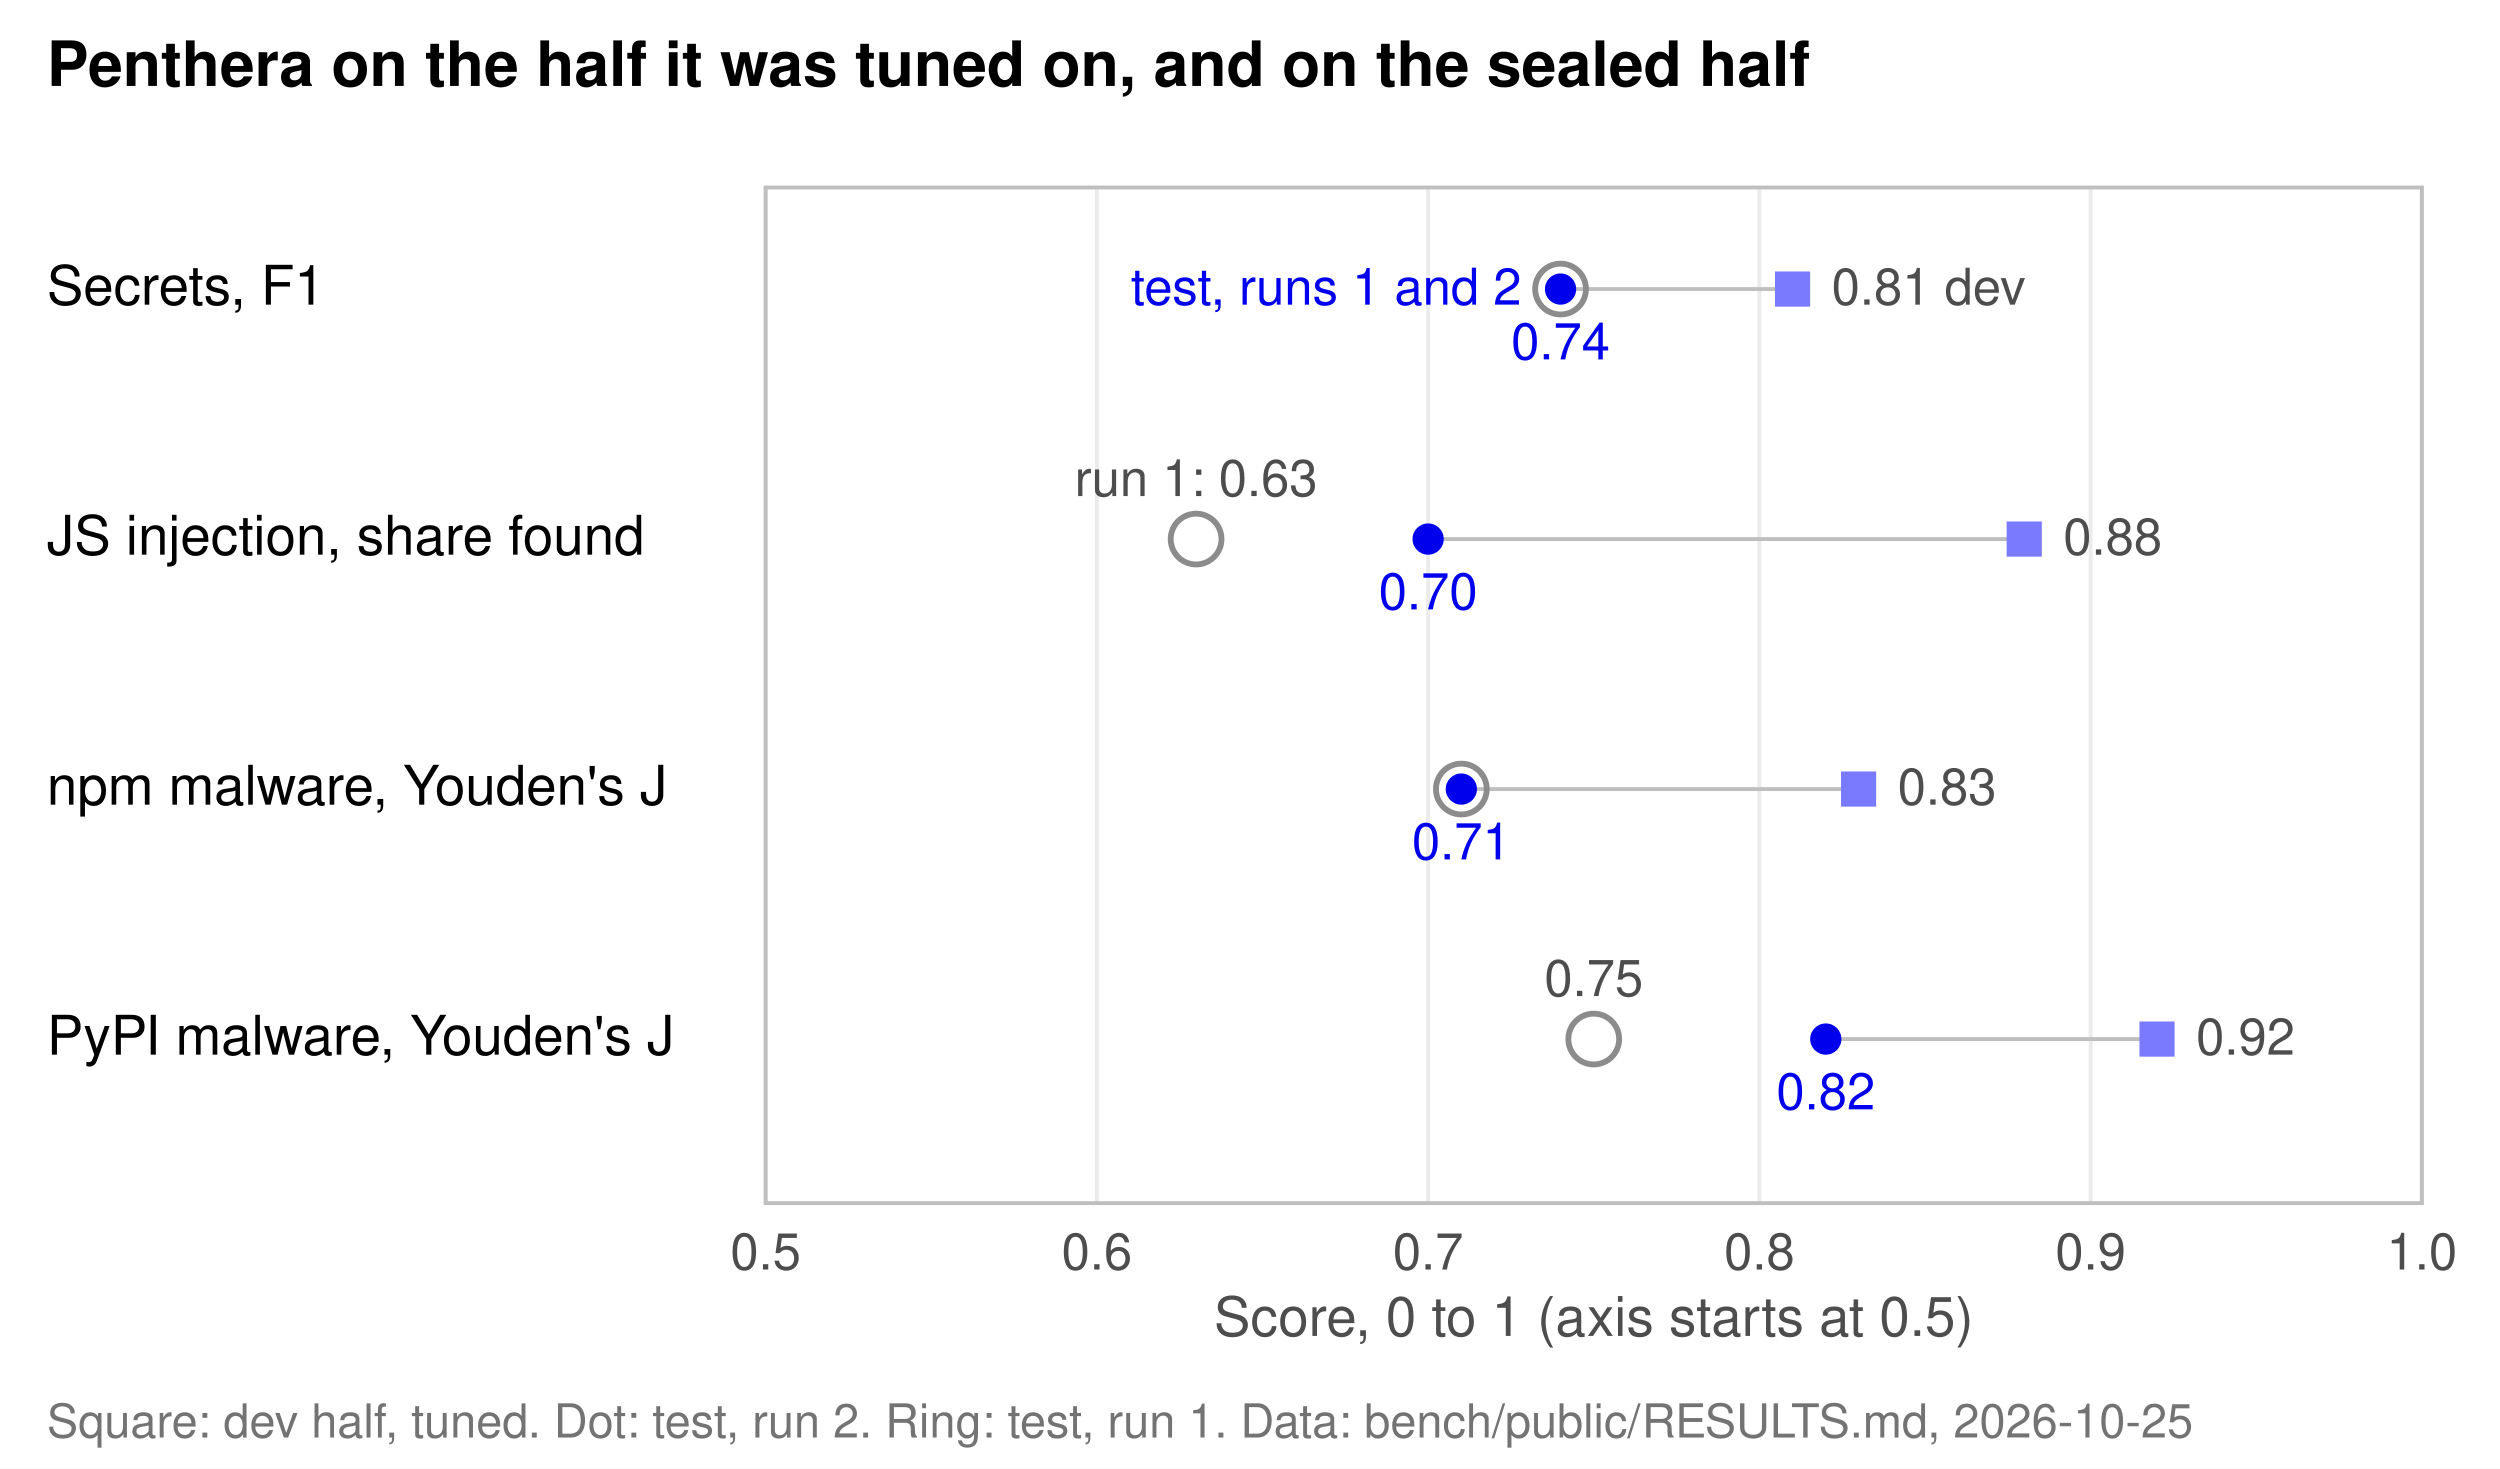
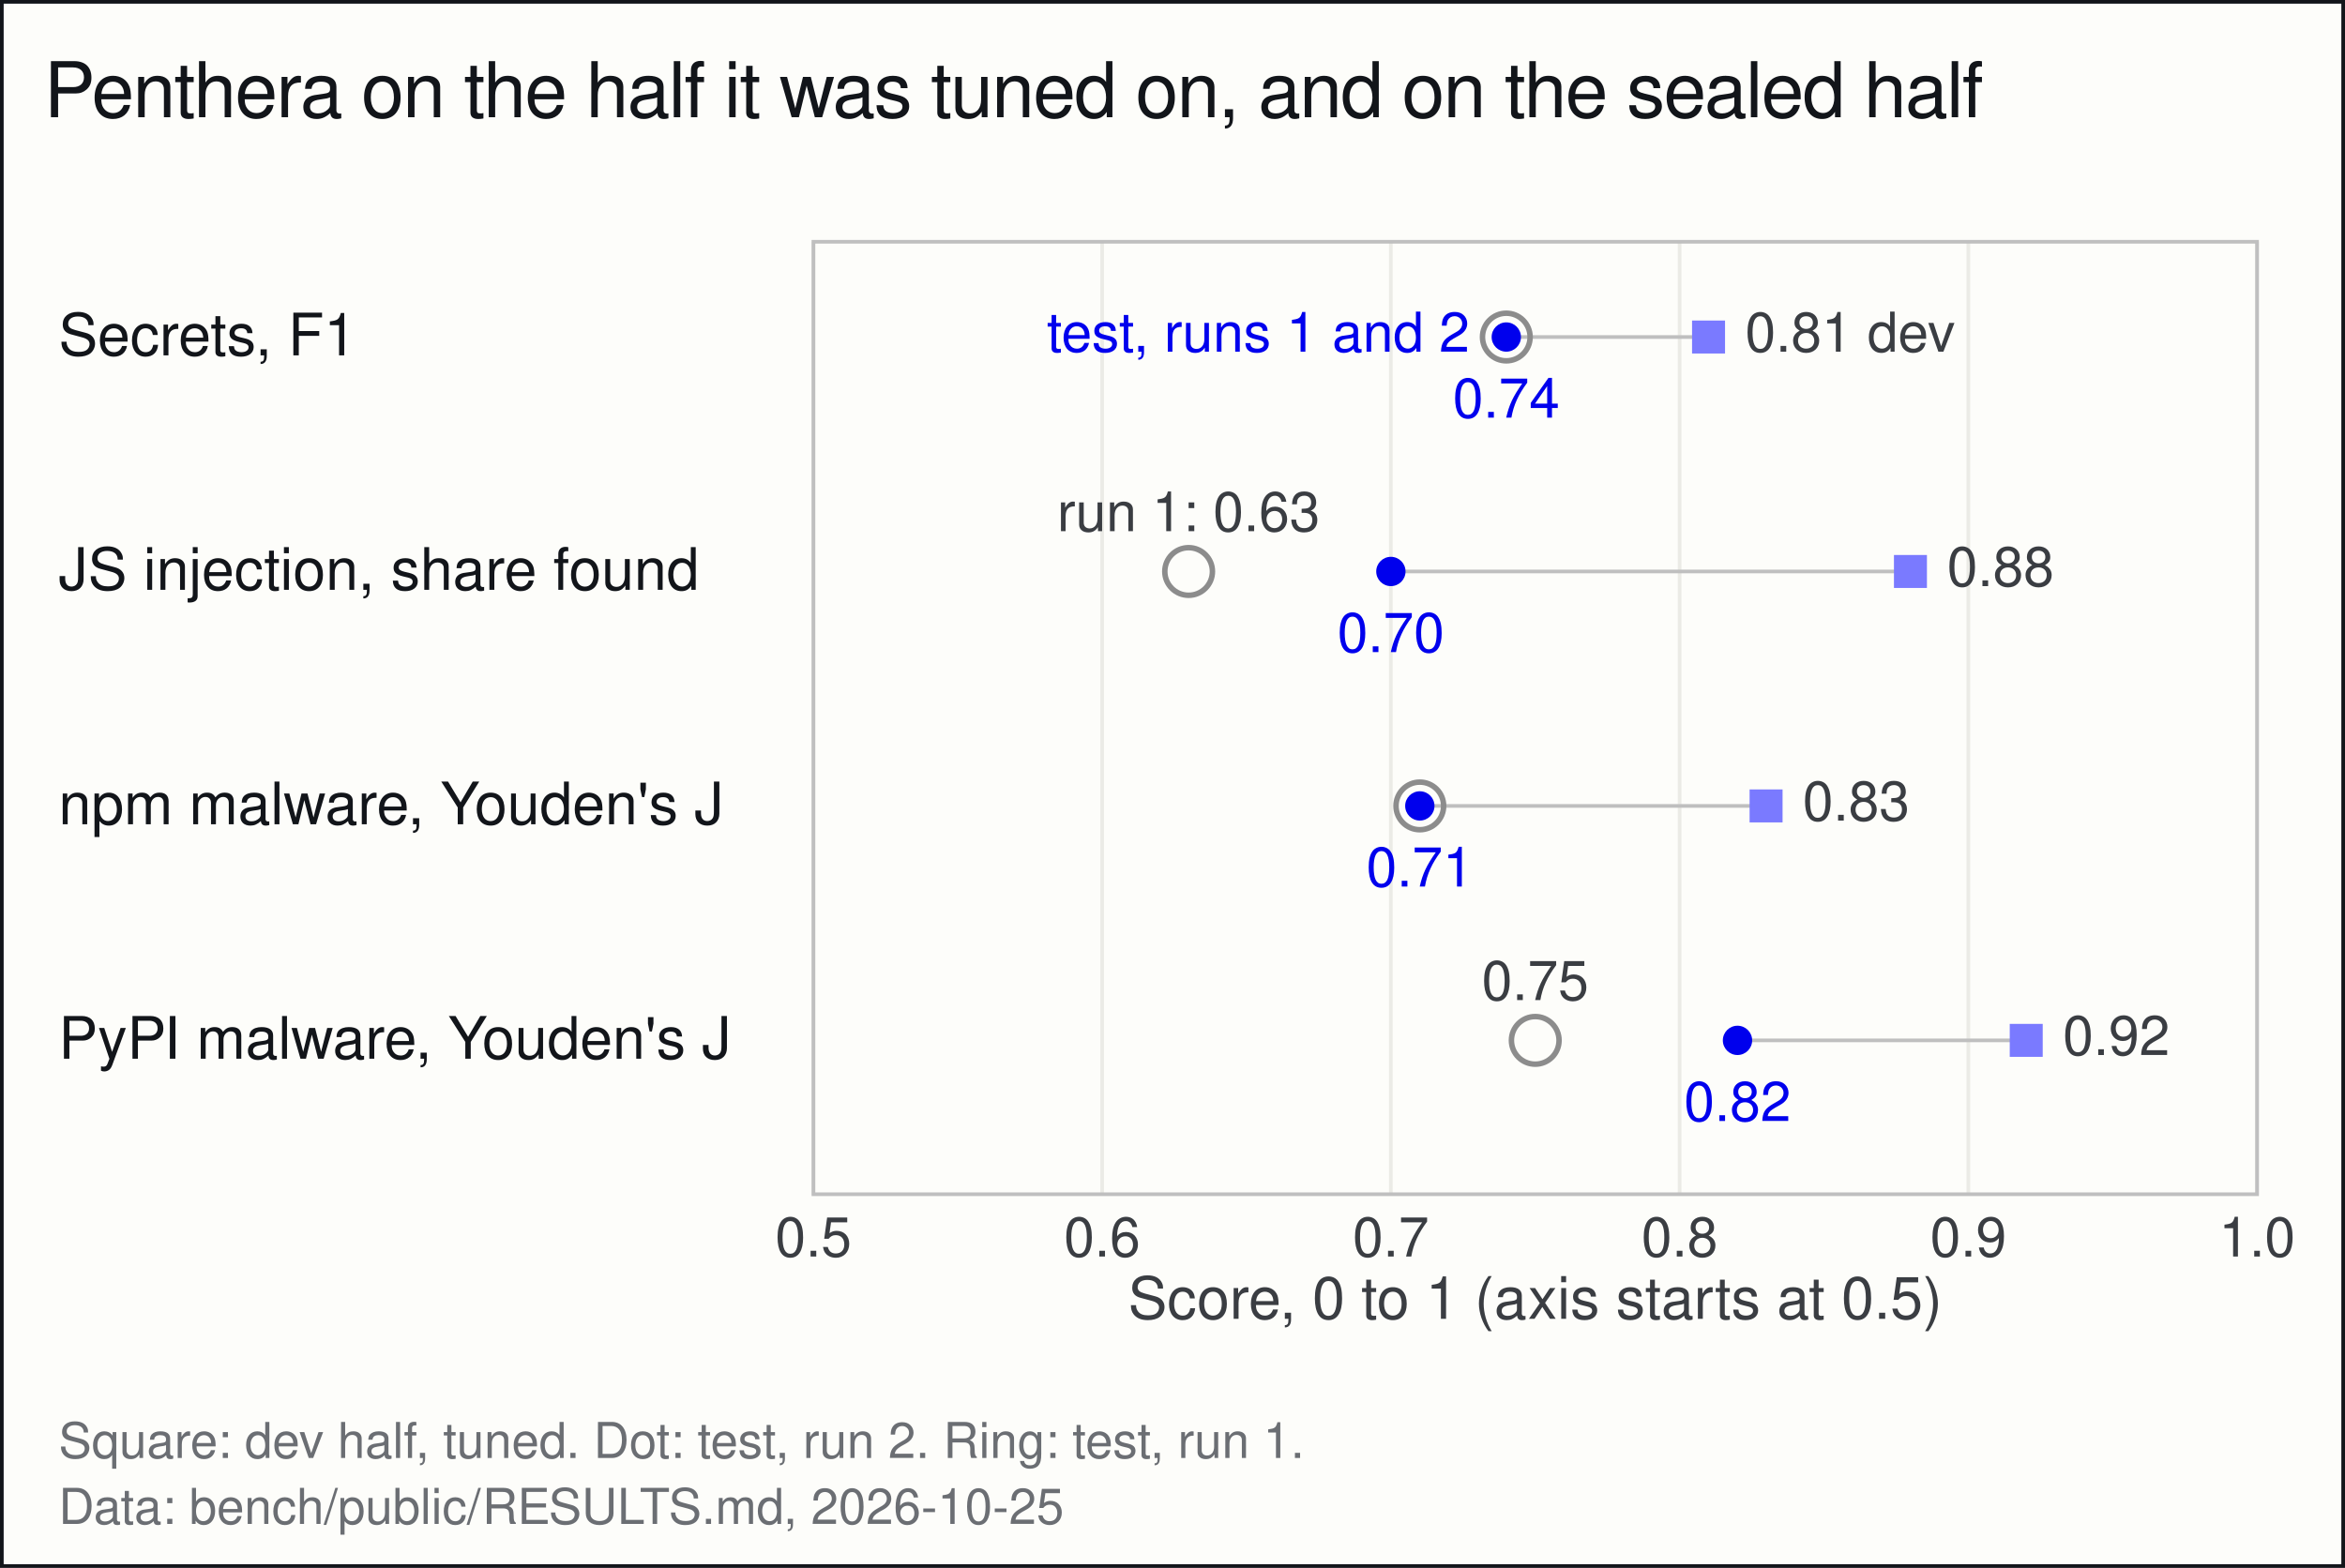
- <svg xmlns="http://www.w3.org/2000/svg" viewBox="0 0 640 376" width="640" height="376" role="img" aria-labelledby="t d" font-family="Helvetica, Arial, sans-serif">
-   <rect width="640" height="376" fill="#ffffff" />
-   <text x="12" y="22" font-size="16" font-weight="bold" fill="#000000">Penthera on the half it was tuned on, and on the sealed half</text>
-   <line x1="196" y1="48" x2="196" y2="308" stroke="#ebebeb" />
-   <text x="196" y="325" font-size="13" fill="#4d4d4d" text-anchor="middle">0.5</text>
-   <line x1="280.8" y1="48" x2="280.8" y2="308" stroke="#ebebeb" />
-   <text x="280.8" y="325" font-size="13" fill="#4d4d4d" text-anchor="middle">0.6</text>
-   <line x1="365.6" y1="48" x2="365.6" y2="308" stroke="#ebebeb" />
-   <text x="365.6" y="325" font-size="13" fill="#4d4d4d" text-anchor="middle">0.7</text>
-   <line x1="450.4" y1="48" x2="450.4" y2="308" stroke="#ebebeb" />
-   <text x="450.4" y="325" font-size="13" fill="#4d4d4d" text-anchor="middle">0.8</text>
-   <line x1="535.2" y1="48" x2="535.2" y2="308" stroke="#ebebeb" />
-   <text x="535.2" y="325" font-size="13" fill="#4d4d4d" text-anchor="middle">0.9</text>
-   <line x1="620" y1="48" x2="620" y2="308" stroke="#ebebeb" />
-   <text x="620" y="325" font-size="13" fill="#4d4d4d" text-anchor="middle">1.0</text>
-   <rect x="196" y="48" width="424" height="260" fill="none" stroke="#bfbfbf" />
-   <text x="408" y="342" font-size="14" fill="#4d4d4d" text-anchor="middle">Score, 0 to 1 (axis starts at 0.5)</text>
-   <text x="12" y="78" font-size="14" fill="#000000">Secrets, F1</text>
-   <line x1="399.52" y1="74" x2="458.88" y2="74" stroke="#bfbfbf" stroke-width="1" />
+ <svg xmlns="http://www.w3.org/2000/svg" viewBox="0 0 640 428" width="640" height="428" role="img" aria-labelledby="t d" font-family="'Helvetica Neue', Helvetica, Arial, sans-serif">
+   <rect x="0.5" y="0.5" width="639" height="427" fill="#fdfdfa" stroke="#12151a" />
+   <text x="12" y="32" font-size="21" font-weight="500" letter-spacing="-0.4" fill="#12151a">Penthera on the half it was tuned on, and on the sealed half</text>
+   <line x1="222" y1="66" x2="222" y2="326" stroke="#ebebe6" />
+   <text x="222" y="343" font-size="15" fill="#3a3d42" text-anchor="middle">0.5</text>
+   <line x1="300.8" y1="66" x2="300.8" y2="326" stroke="#ebebe6" />
+   <text x="300.8" y="343" font-size="15" fill="#3a3d42" text-anchor="middle">0.6</text>
+   <line x1="379.6" y1="66" x2="379.6" y2="326" stroke="#ebebe6" />
+   <text x="379.6" y="343" font-size="15" fill="#3a3d42" text-anchor="middle">0.7</text>
+   <line x1="458.4" y1="66" x2="458.4" y2="326" stroke="#ebebe6" />
+   <text x="458.4" y="343" font-size="15" fill="#3a3d42" text-anchor="middle">0.8</text>
+   <line x1="537.2" y1="66" x2="537.2" y2="326" stroke="#ebebe6" />
+   <text x="537.2" y="343" font-size="15" fill="#3a3d42" text-anchor="middle">0.9</text>
+   <line x1="616" y1="66" x2="616" y2="326" stroke="#ebebe6" />
+   <text x="616" y="343" font-size="15" fill="#3a3d42" text-anchor="middle">1.0</text>
+   <rect x="222" y="66" width="394" height="260" fill="none" stroke="#bfbfbf" />
+   <text x="419" y="360" font-size="16" fill="#3a3d42" text-anchor="middle">Score, 0 to 1 (axis starts at 0.5)</text>
+   <text x="16" y="97" font-size="16" fill="#12151a">Secrets, F1</text>
+   <line x1="411.12" y1="92" x2="466.28" y2="92" stroke="#bfbfbf" stroke-width="1" />
  <g>
-     <rect x="454.4" y="69.5" width="9" height="9" fill="#7A7AFF" />
-     <circle cx="399.5" cy="74" r="6.5" fill="none" stroke="#8c8c8c" stroke-width="1.5" />
-     <circle cx="399.5" cy="74" r="4" fill="#0000ED" />
+     <rect x="461.8" y="87.5" width="9" height="9" fill="#7A7AFF" />
+     <circle cx="411.1" cy="92" r="6.5" fill="none" stroke="#8c8c8c" stroke-width="1.5" />
+     <circle cx="411.1" cy="92" r="4" fill="#0000ED" />
  </g>
-   <text x="399.5" y="92" font-size="13" fill="#0000ED" text-anchor="middle">0.74</text>
-   <text x="389.5" y="78" font-size="13" fill="#0000ED" text-anchor="end">test, runs 1 and 2</text>
-   <text x="468.9" y="78" font-size="13" fill="#4d4d4d" text-anchor="start">0.81 dev</text>
-   <text x="12" y="142" font-size="14" fill="#000000">JS injection, share found</text>
-   <line x1="365.6" y1="138" x2="518.24" y2="138" stroke="#bfbfbf" stroke-width="1" />
+   <text x="411.1" y="114" font-size="15" fill="#0000ED" text-anchor="middle">0.74</text>
+   <text x="401.1" y="96" font-size="15" fill="#0000ED" text-anchor="end">test, runs 1 and 2</text>
+   <text x="476.3" y="96" font-size="15" fill="#3a3d42" text-anchor="start">0.81 dev</text>
+   <text x="16" y="161" font-size="16" fill="#12151a">JS injection, share found</text>
+   <line x1="379.6" y1="156" x2="521.44" y2="156" stroke="#bfbfbf" stroke-width="1" />
  <g>
-     <rect x="513.7" y="133.5" width="9" height="9" fill="#7A7AFF" />
-     <circle cx="306.2" cy="138" r="6.5" fill="none" stroke="#8c8c8c" stroke-width="1.5" />
-     <circle cx="365.6" cy="138" r="4" fill="#0000ED" />
+     <rect x="516.9" y="151.5" width="9" height="9" fill="#7A7AFF" />
+     <circle cx="324.4" cy="156" r="6.5" fill="none" stroke="#8c8c8c" stroke-width="1.5" />
+     <circle cx="379.6" cy="156" r="4" fill="#0000ED" />
  </g>
-   <text x="365.6" y="156" font-size="13" fill="#0000ED" text-anchor="middle">0.70</text>
-   <text x="306.2" y="127" font-size="13" fill="#4d4d4d" text-anchor="middle">run 1: 0.63</text>
-   <text x="528.2" y="142" font-size="13" fill="#4d4d4d" text-anchor="start">0.88</text>
-   <text x="12" y="206" font-size="14" fill="#000000">npm malware, Youden's J</text>
-   <line x1="374.08" y1="202" x2="475.84" y2="202" stroke="#bfbfbf" stroke-width="1" />
+   <text x="379.6" y="178" font-size="15" fill="#0000ED" text-anchor="middle">0.70</text>
+   <text x="324.4" y="145" font-size="15" fill="#3a3d42" text-anchor="middle">run 1: 0.63</text>
+   <text x="531.4" y="160" font-size="15" fill="#3a3d42" text-anchor="start">0.88</text>
+   <text x="16" y="225" font-size="16" fill="#12151a">npm malware, Youden's J</text>
+   <line x1="387.48" y1="220" x2="482.04" y2="220" stroke="#bfbfbf" stroke-width="1" />
  <g>
-     <rect x="471.3" y="197.5" width="9" height="9" fill="#7A7AFF" />
-     <circle cx="374.1" cy="202" r="6.5" fill="none" stroke="#8c8c8c" stroke-width="1.5" />
-     <circle cx="374.1" cy="202" r="4" fill="#0000ED" />
+     <rect x="477.5" y="215.5" width="9" height="9" fill="#7A7AFF" />
+     <circle cx="387.5" cy="220" r="6.5" fill="none" stroke="#8c8c8c" stroke-width="1.5" />
+     <circle cx="387.5" cy="220" r="4" fill="#0000ED" />
  </g>
-   <text x="374.1" y="220" font-size="13" fill="#0000ED" text-anchor="middle">0.71</text>
-   <text x="485.8" y="206" font-size="13" fill="#4d4d4d" text-anchor="start">0.83</text>
-   <text x="12" y="270" font-size="14" fill="#000000">PyPI malware, Youden's J</text>
-   <line x1="467.36" y1="266" x2="552.16" y2="266" stroke="#bfbfbf" stroke-width="1" />
+   <text x="387.5" y="242" font-size="15" fill="#0000ED" text-anchor="middle">0.71</text>
+   <text x="492.0" y="224" font-size="15" fill="#3a3d42" text-anchor="start">0.83</text>
+   <text x="16" y="289" font-size="16" fill="#12151a">PyPI malware, Youden's J</text>
+   <line x1="474.16" y1="284" x2="552.96" y2="284" stroke="#bfbfbf" stroke-width="1" />
  <g>
-     <rect x="547.7" y="261.5" width="9" height="9" fill="#7A7AFF" />
-     <circle cx="408.0" cy="266" r="6.5" fill="none" stroke="#8c8c8c" stroke-width="1.5" />
-     <circle cx="467.4" cy="266" r="4" fill="#0000ED" />
+     <rect x="548.5" y="279.5" width="9" height="9" fill="#7A7AFF" />
+     <circle cx="419.0" cy="284" r="6.5" fill="none" stroke="#8c8c8c" stroke-width="1.5" />
+     <circle cx="474.2" cy="284" r="4" fill="#0000ED" />
  </g>
-   <text x="467.4" y="284" font-size="13" fill="#0000ED" text-anchor="middle">0.82</text>
-   <text x="408.0" y="255" font-size="13" fill="#4d4d4d" text-anchor="middle">0.75</text>
-   <text x="562.2" y="270" font-size="13" fill="#4d4d4d" text-anchor="start">0.92</text>
-   <text x="12" y="368" font-size="12" fill="#737373">Square: dev half, tuned. Dot: test, run 2. Ring: test, run 1. Data: bench/public/RESULTS.md, 2026-10-25</text>
+   <text x="474.2" y="306" font-size="15" fill="#0000ED" text-anchor="middle">0.82</text>
+   <text x="419.0" y="273" font-size="15" fill="#3a3d42" text-anchor="middle">0.75</text>
+   <text x="563.0" y="288" font-size="15" fill="#3a3d42" text-anchor="start">0.92</text>
+   <text x="16" y="398" font-size="13.5" fill="#6b6e73">Square: dev half, tuned. Dot: test, run 2. Ring: test, run 1.</text>
+   <text x="16" y="416" font-size="13.5" fill="#6b6e73">Data: bench/public/RESULTS.md, 2026-10-25</text>
</svg>
